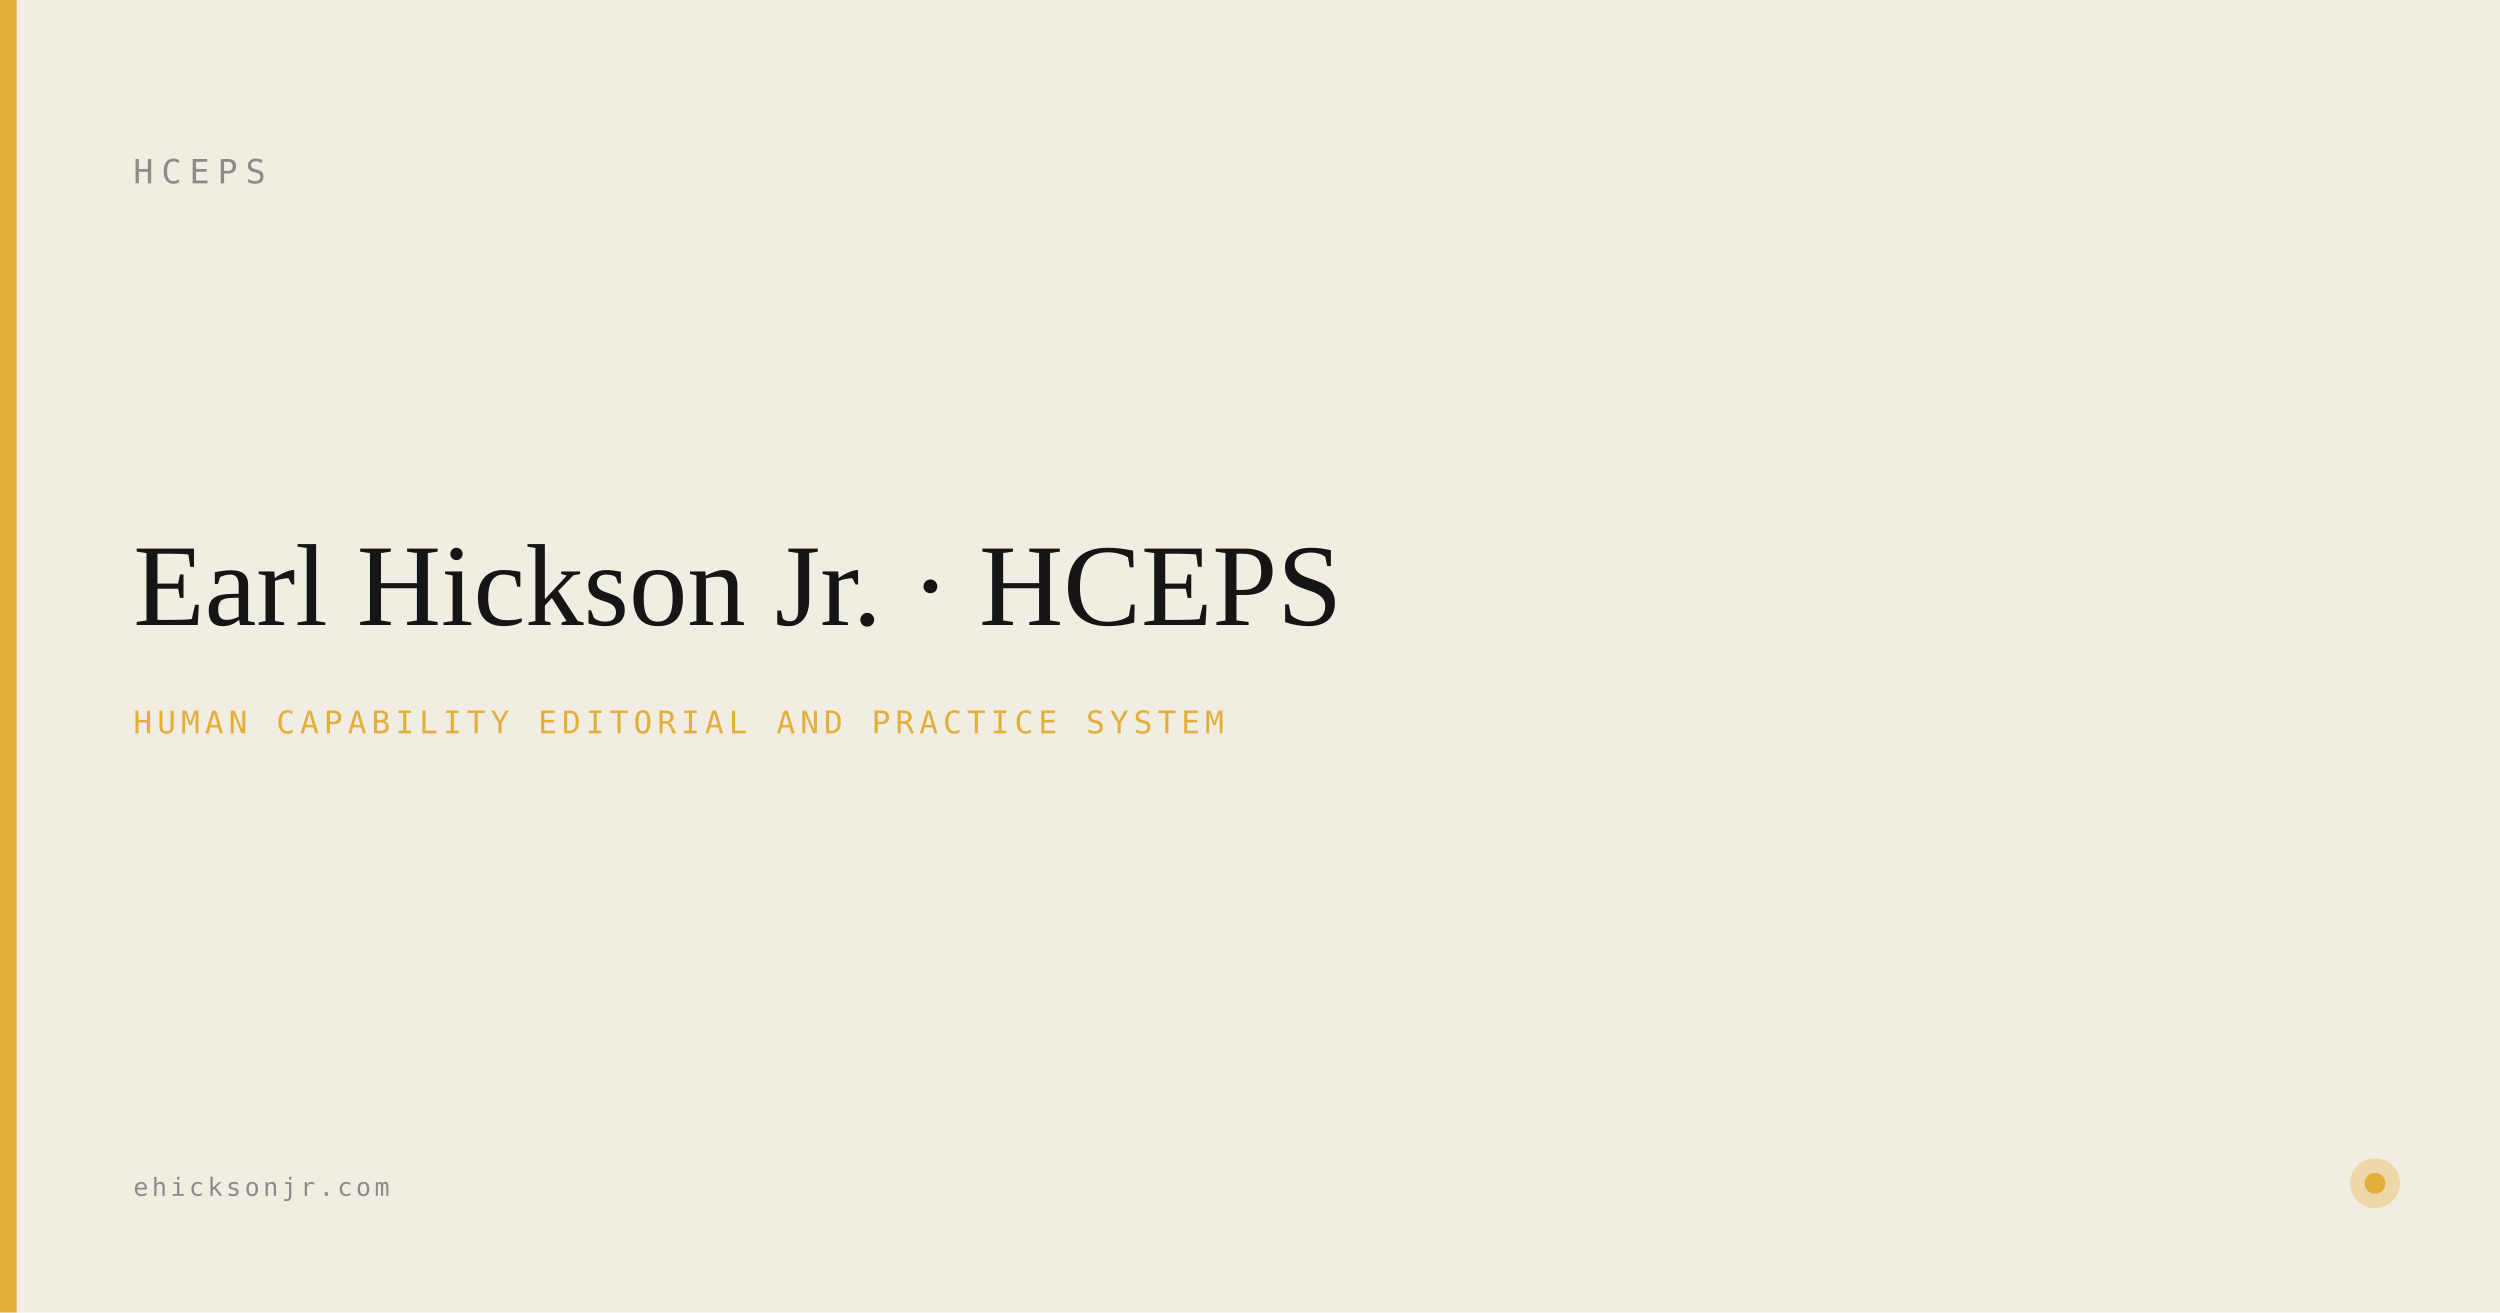
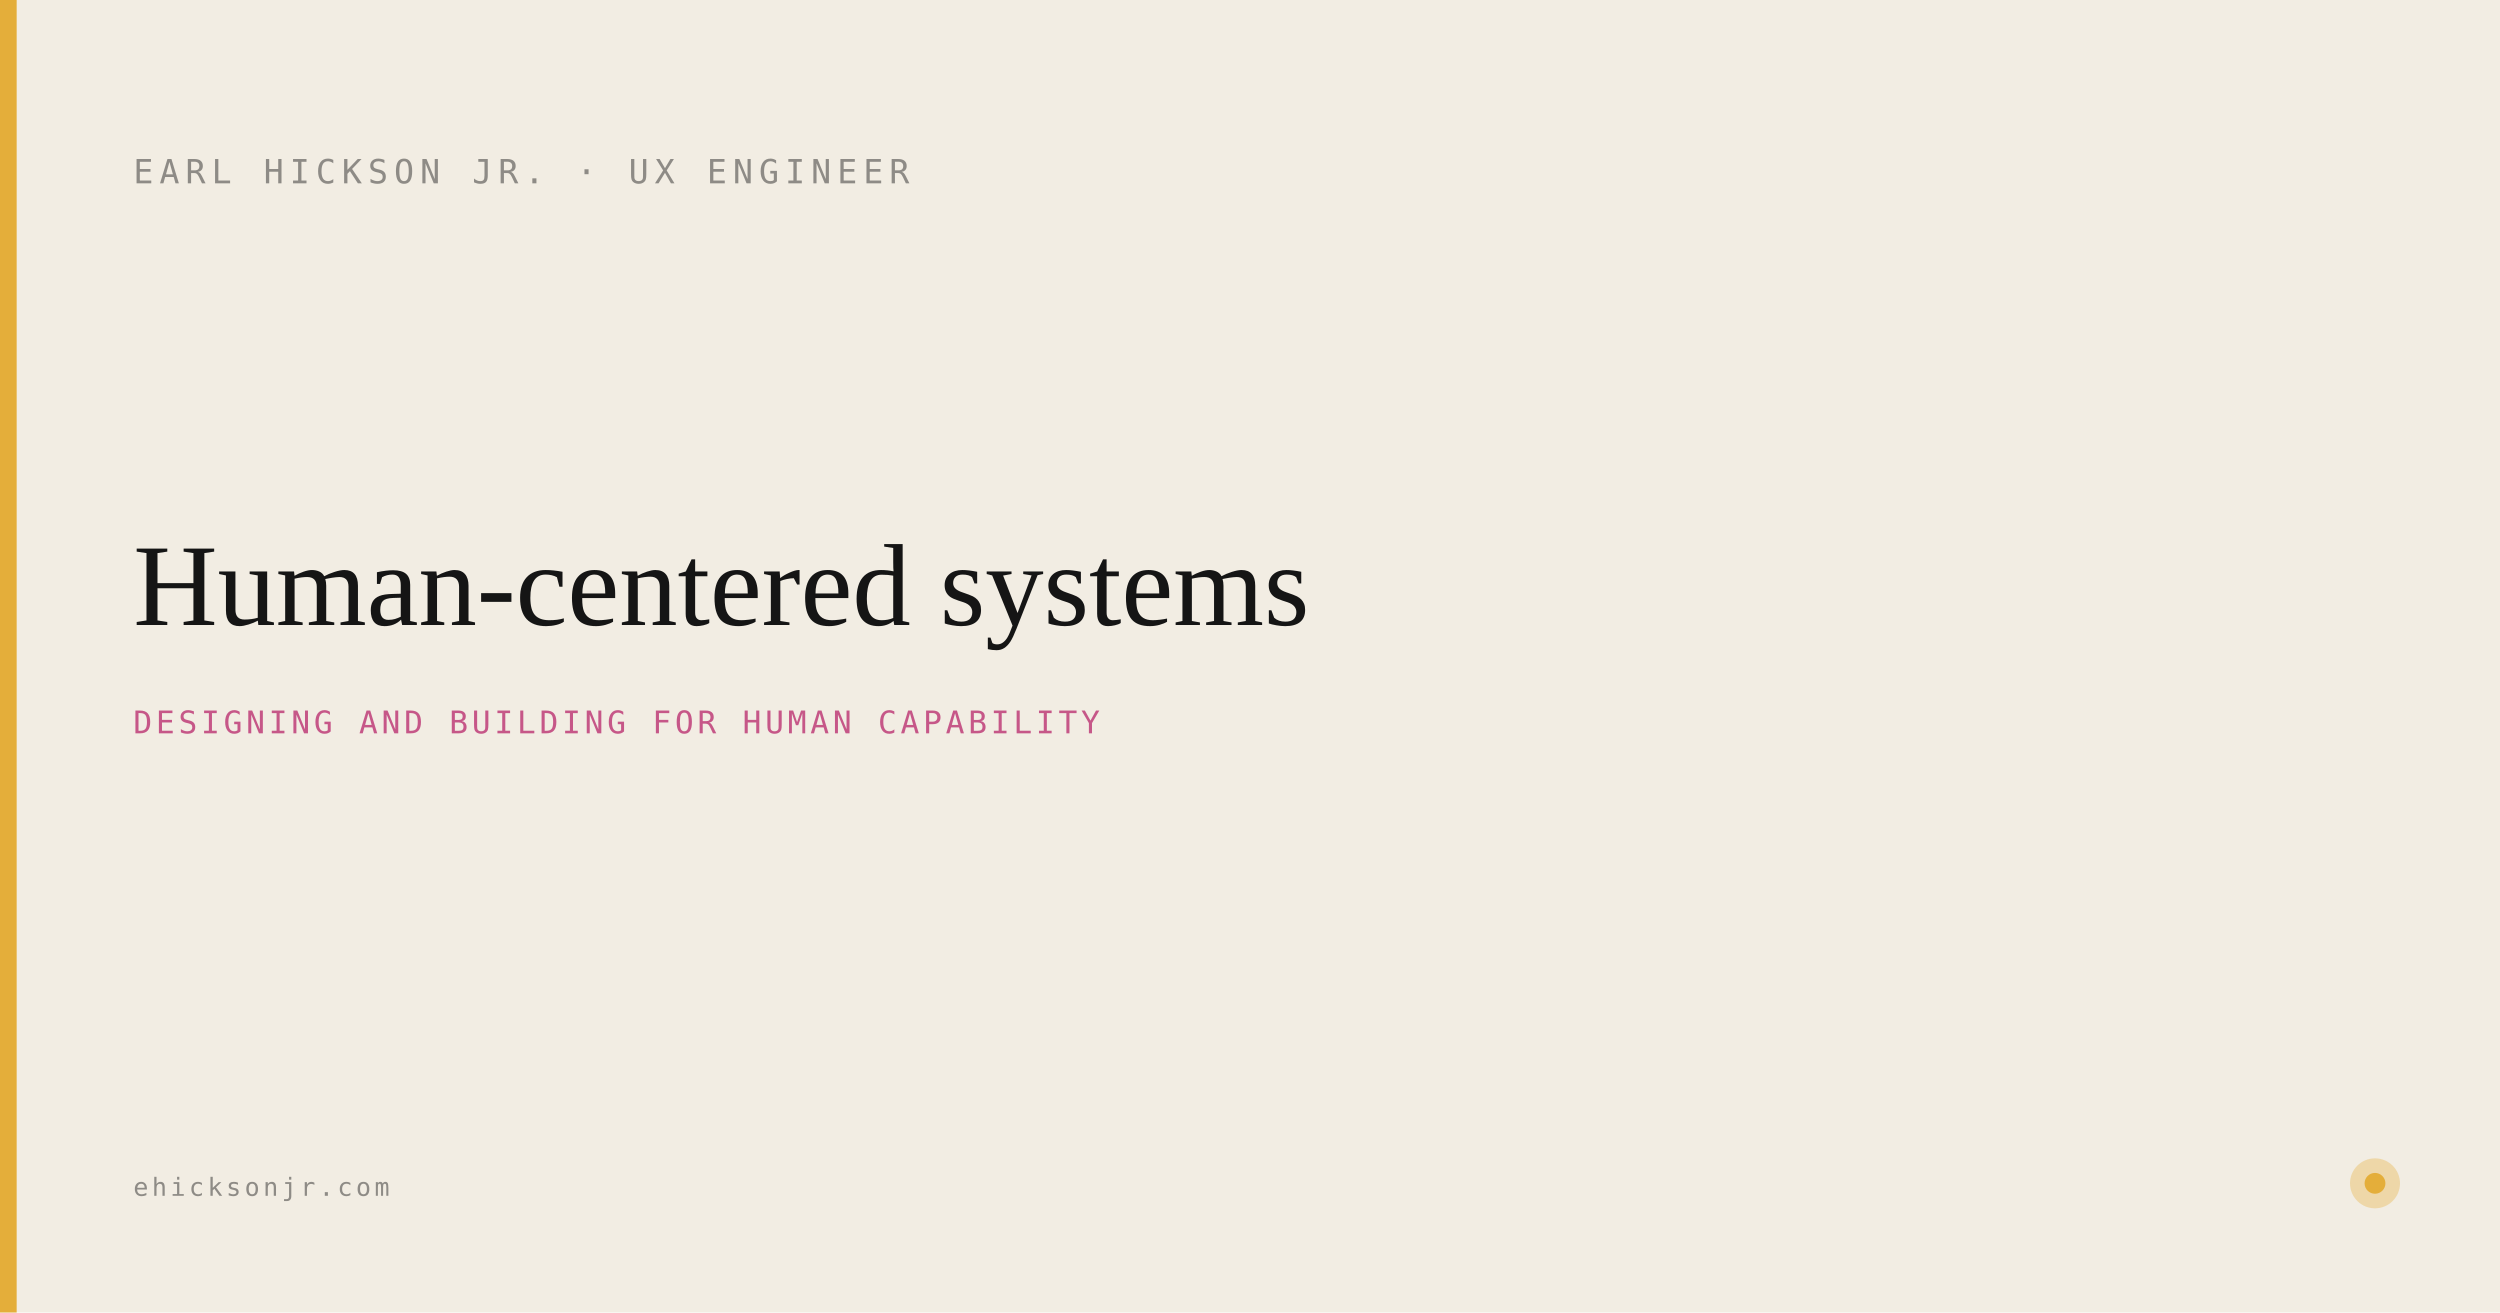
<svg xmlns="http://www.w3.org/2000/svg" width="1200" height="630" viewBox="0 0 1200 630">
  <rect width="1200" height="630" fill="#F2EDE3" />
  <rect x="0" y="0" width="8" height="630" fill="#E4AE3A" />
-   <text x="64" y="88" font-family="'JetBrains Mono',ui-monospace,'SF Mono',Menlo,Consolas,monospace" font-size="16" letter-spacing="0.24em" fill="rgba(21,21,21,0.45)">HCEPS</text>
-   <text x="64" y="300" font-family="'Source Serif 4',Georgia,'Times New Roman',serif" font-size="56" font-weight="400" fill="#151515">Earl Hickson Jr. · HCEPS</text>
-   <text x="64" y="352" font-family="'JetBrains Mono',ui-monospace,'SF Mono',Menlo,Consolas,monospace" font-size="15" letter-spacing="0.16em" fill="#E4AE3A">HUMAN CAPABILITY EDITORIAL AND PRACTICE SYSTEM</text>
+   <text x="64" y="88" font-family="'JetBrains Mono',ui-monospace,'SF Mono',Menlo,Consolas,monospace" font-size="16" letter-spacing="0.18em" fill="rgba(21,21,21,0.45)">EARL HICKSON JR. · UX ENGINEER</text>
+   <text x="64" y="300" font-family="'Source Serif 4',Georgia,'Times New Roman',serif" font-size="56" font-weight="400" fill="#151515">Human-centered systems</text>
+   <text x="64" y="352" font-family="'JetBrains Mono',ui-monospace,'SF Mono',Menlo,Consolas,monospace" font-size="15" letter-spacing="0.12em" fill="#C65788">DESIGNING AND BUILDING FOR HUMAN CAPABILITY</text>
  <text x="64" y="574" font-family="'JetBrains Mono',ui-monospace,'SF Mono',Menlo,Consolas,monospace" font-size="12" letter-spacing="0.14em" fill="rgba(21,21,21,0.45)">ehicksonjr.com</text>
  <circle cx="1140" cy="568" r="8" fill="none" stroke="#E4AE3A" stroke-opacity="0.35" stroke-width="8" />
  <circle cx="1140" cy="568" r="5" fill="#E4AE3A" />
</svg>
